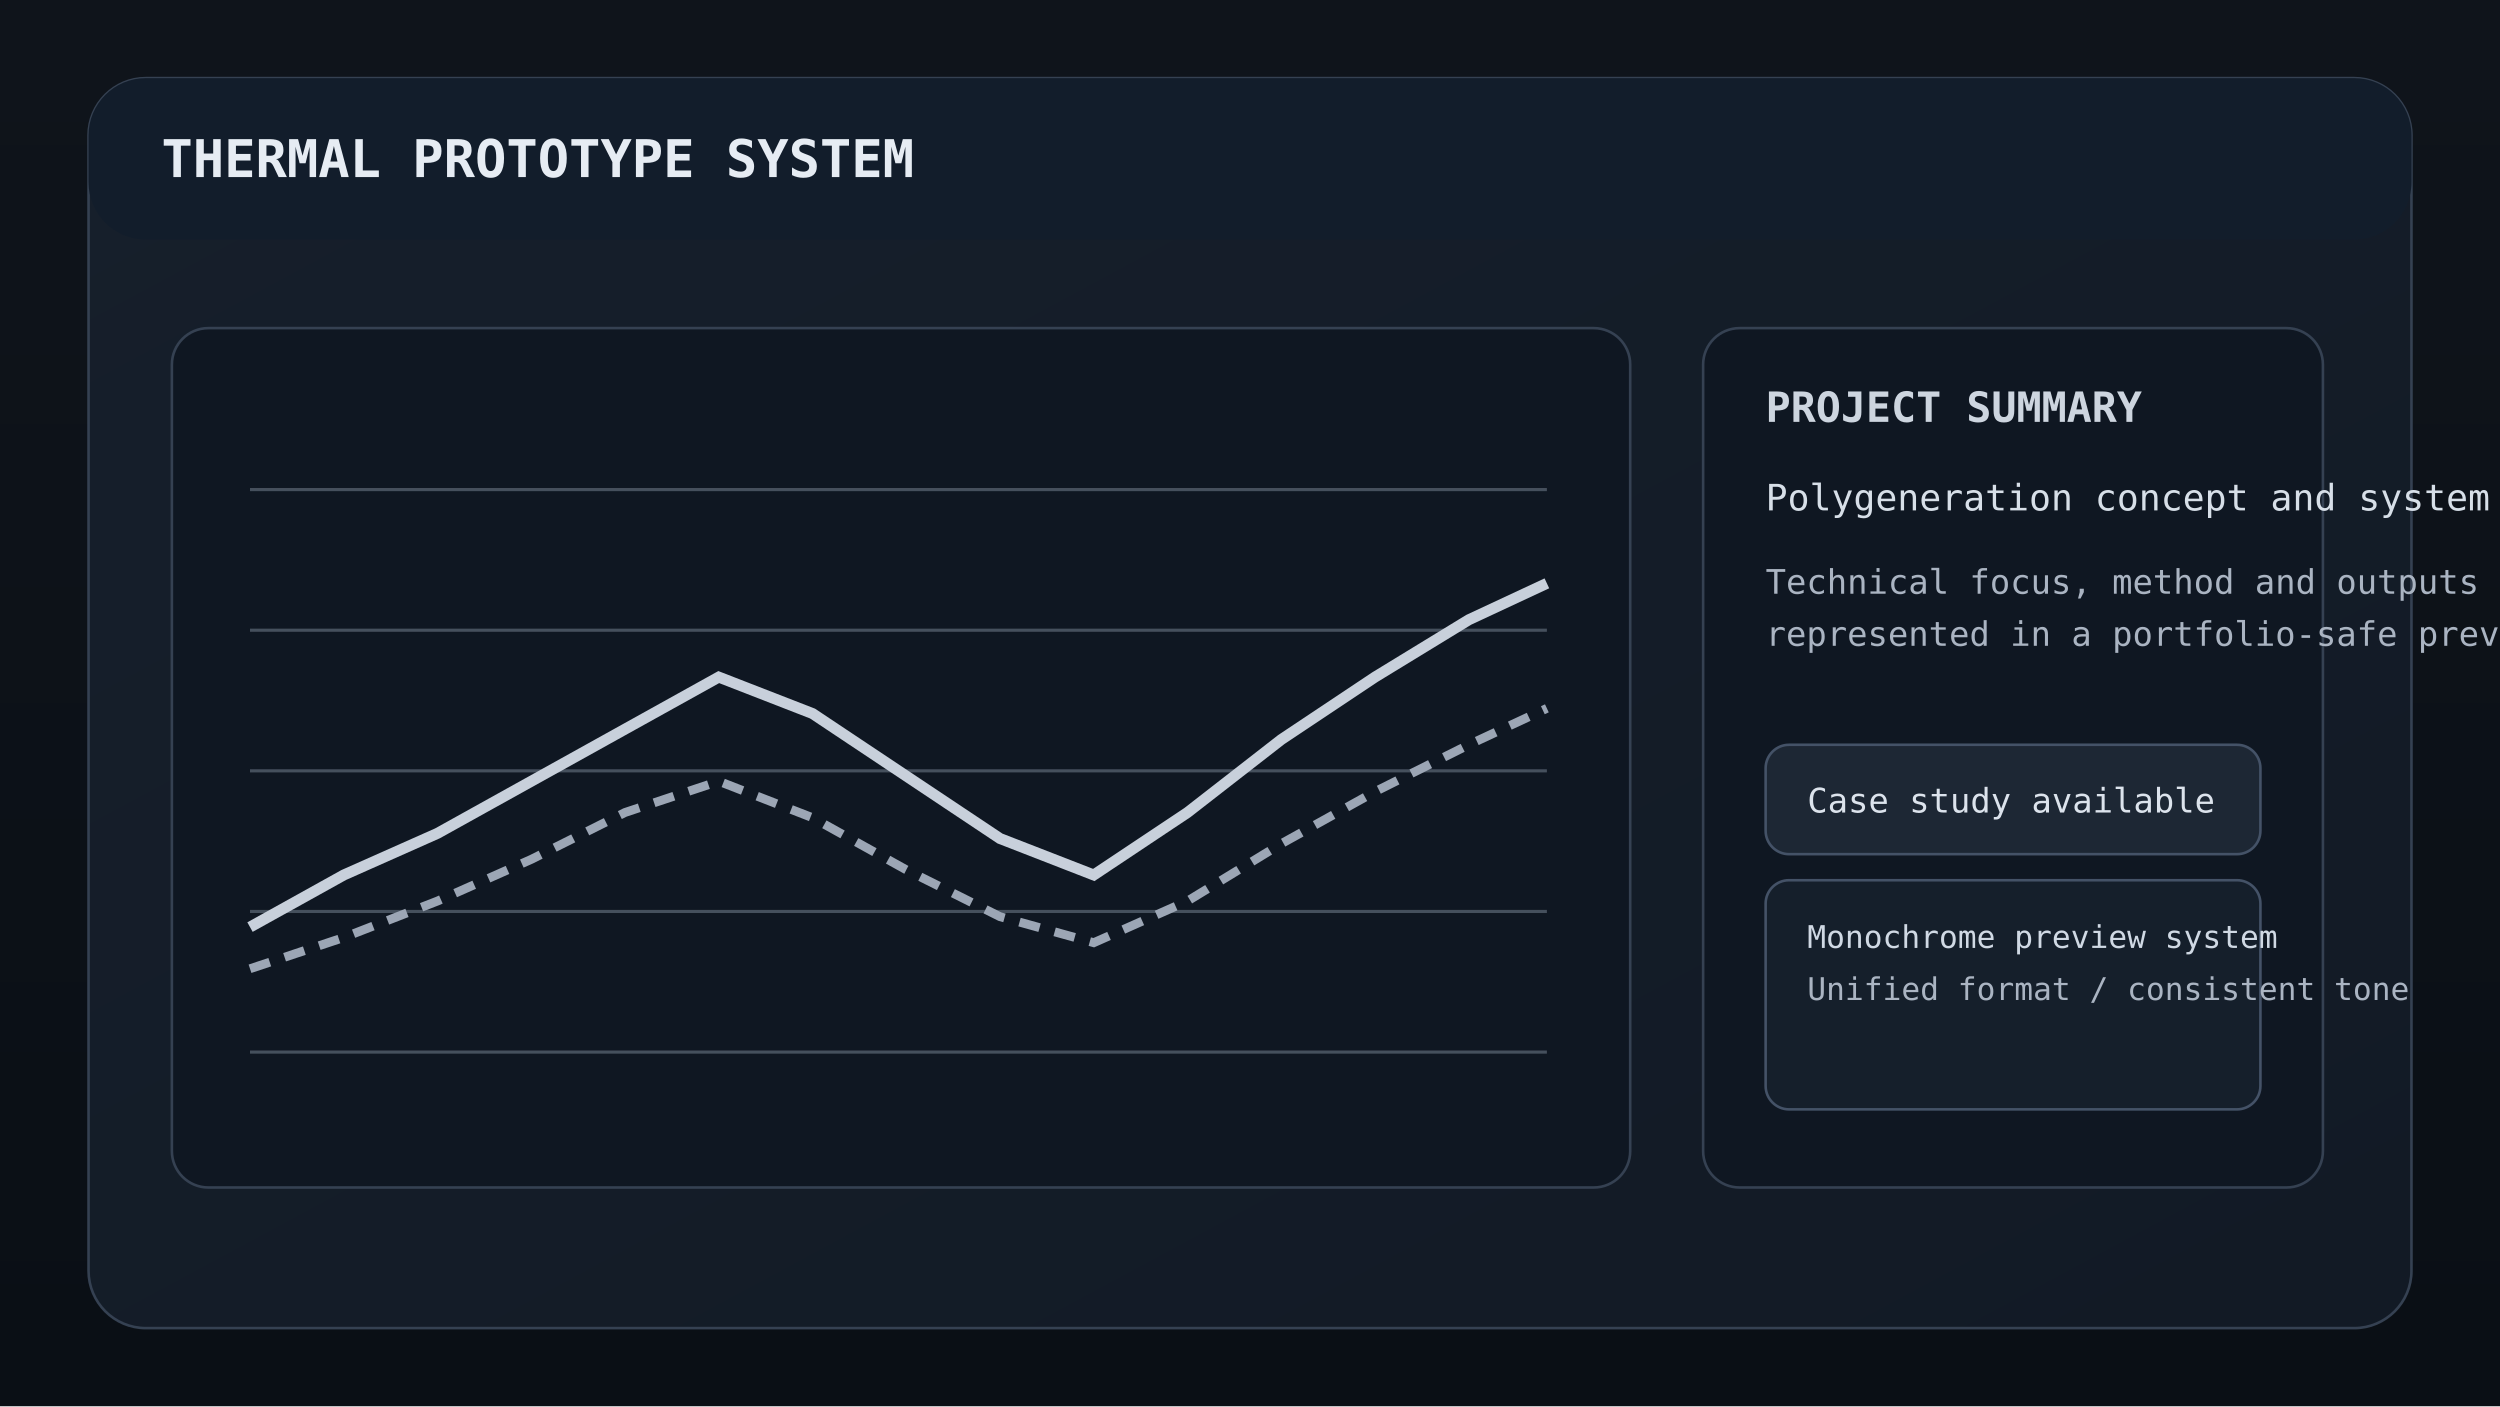
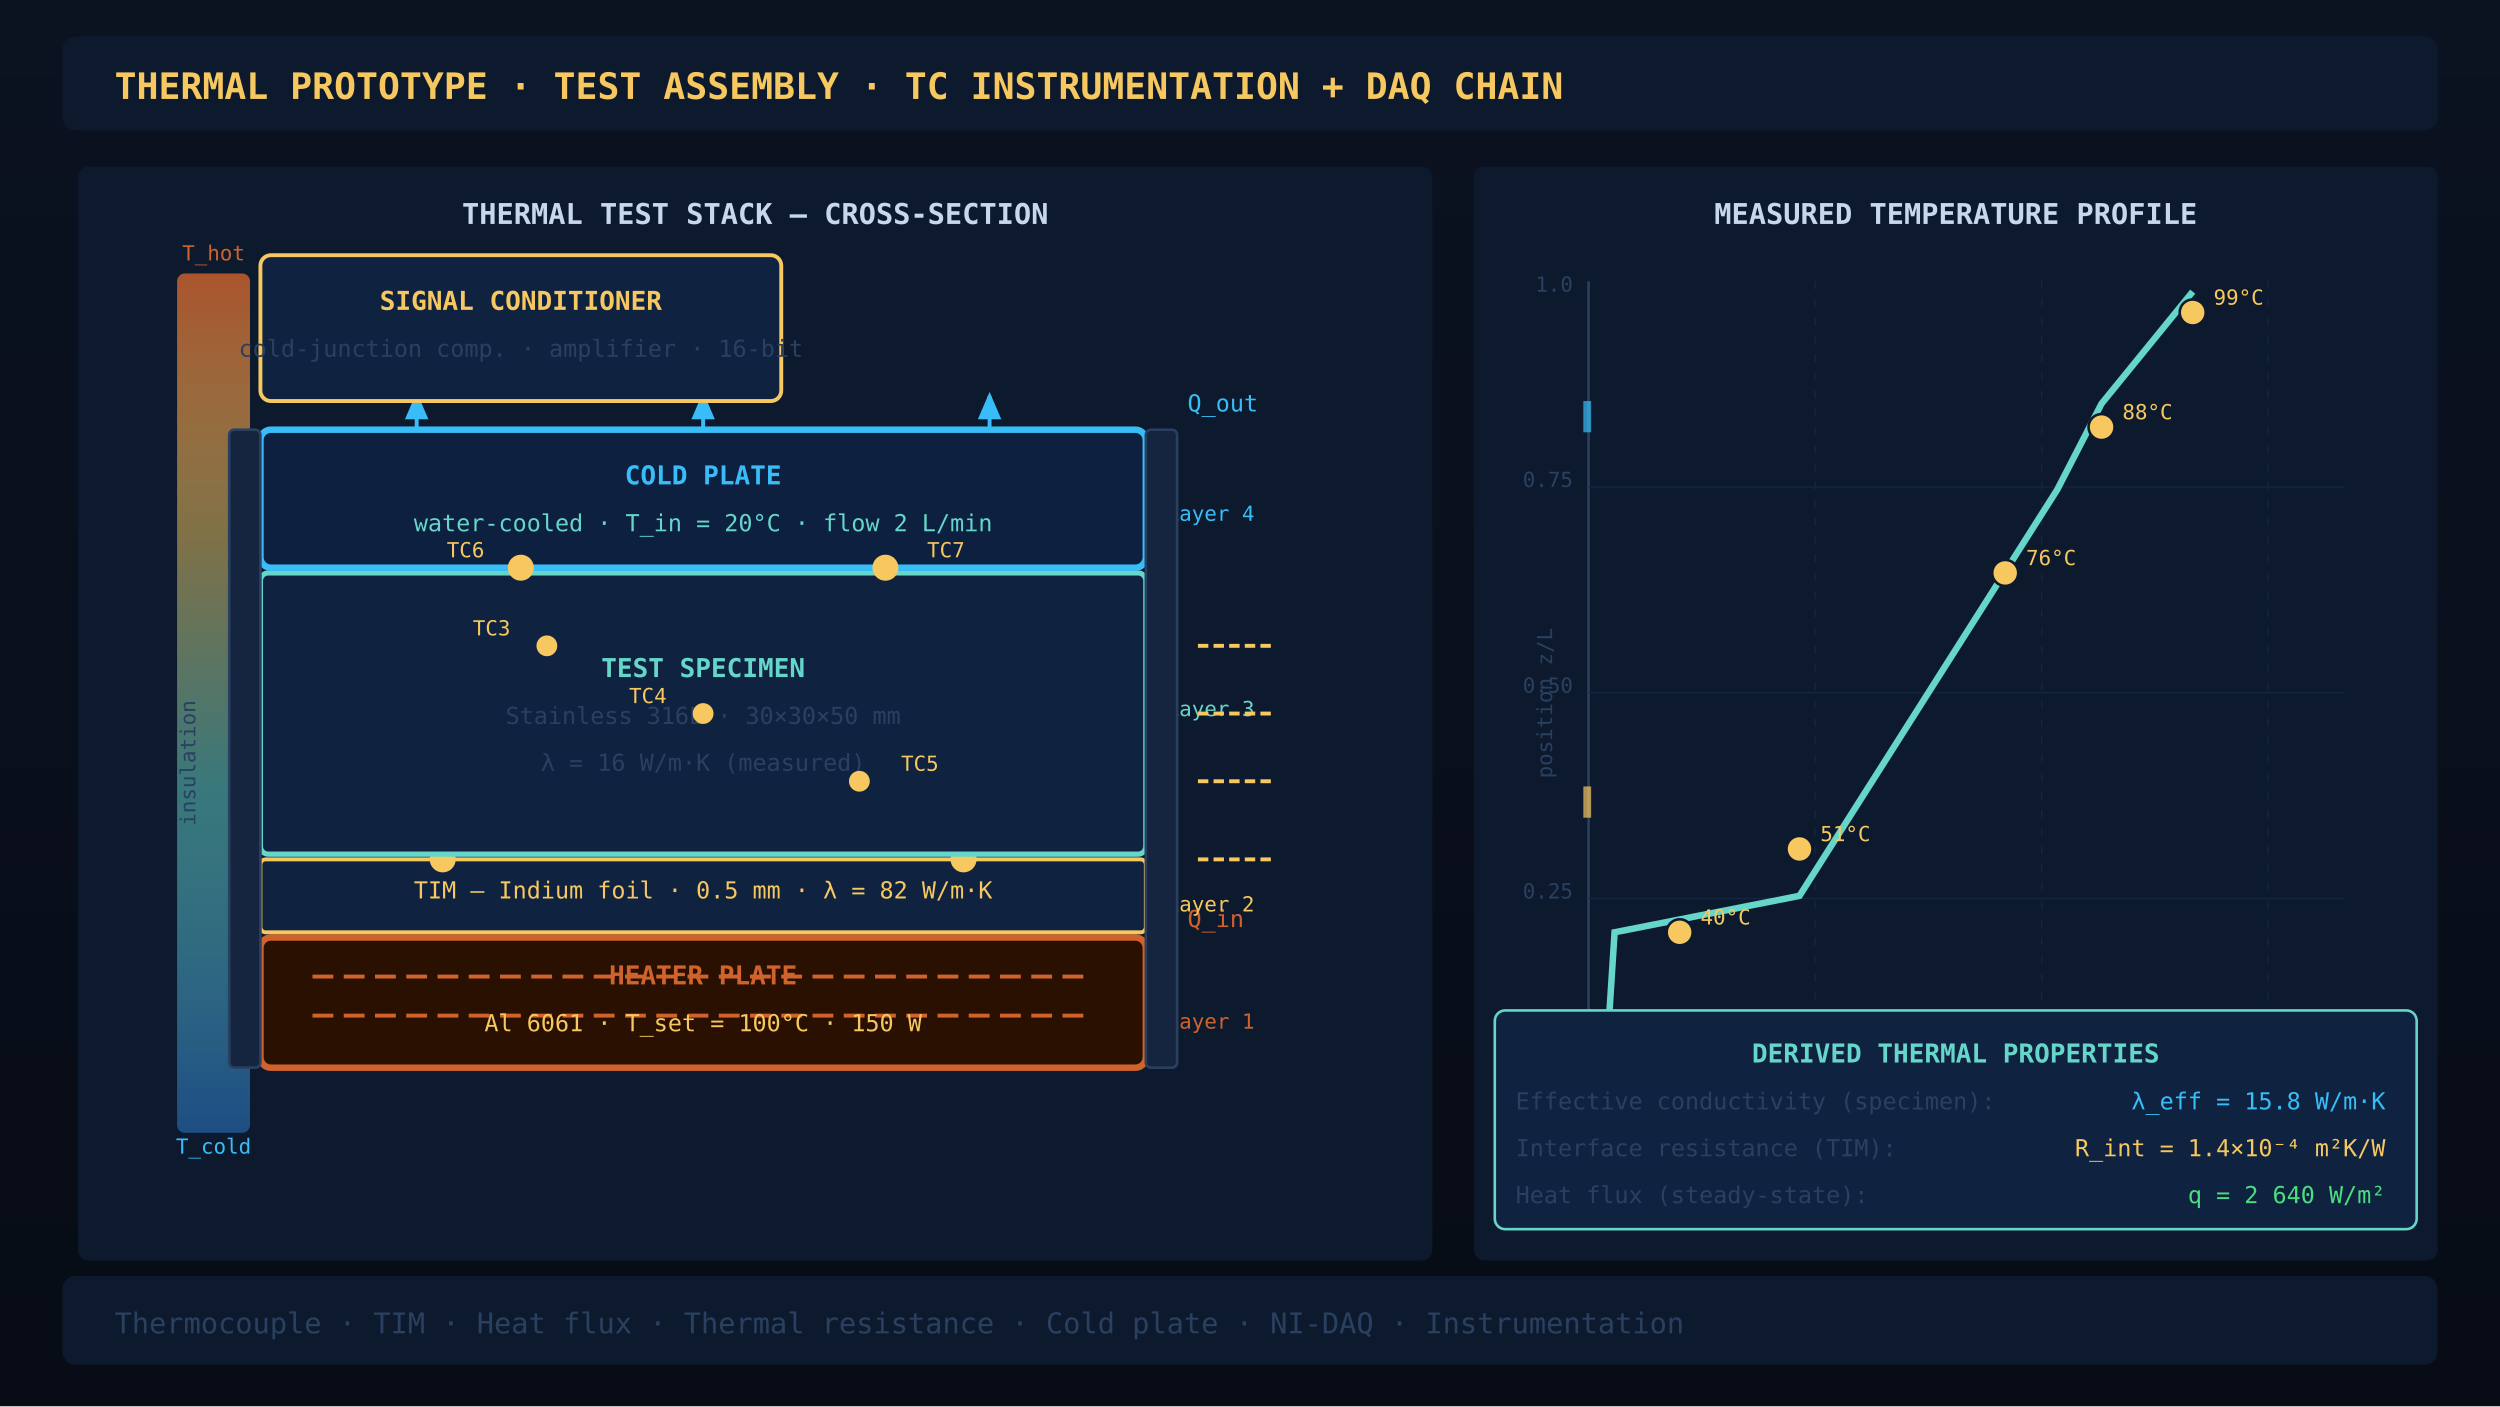
- <svg xmlns="http://www.w3.org/2000/svg" viewBox="0 0 960 540" role="img" aria-label="Polygeneration concept and system sizing">
+ <svg xmlns="http://www.w3.org/2000/svg" viewBox="0 0 960 540" role="img" aria-label="Thermal prototype test assembly thermocouple instrumentation temperature measurement DAQ">
  <defs>
    <linearGradient id="bg" x1="0" y1="0" x2="0" y2="1">
-       <stop offset="0" stop-color="#0f141b" />
-       <stop offset="1" stop-color="#0a0f15" />
+       <stop offset="0" stop-color="#0b1220" />
+       <stop offset="1" stop-color="#070c16" />
    </linearGradient>
-     <linearGradient id="panel" x1="0" y1="0" x2="1" y2="1">
-       <stop offset="0" stop-color="#161f2b" />
-       <stop offset="1" stop-color="#121a25" />
+     <linearGradient id="tgrad" x1="0" y1="1" x2="0" y2="0">
+       <stop offset="0%" stop-color="#2563a8" stop-opacity="0.7" />
+       <stop offset="40%" stop-color="#65d6c9" stop-opacity="0.5" />
+       <stop offset="70%" stop-color="#f6c85f" stop-opacity="0.5" />
+       <stop offset="100%" stop-color="#d0622c" stop-opacity="0.8" />
    </linearGradient>
+     <marker id="arr" markerWidth="7" markerHeight="6" refX="6" refY="3" orient="auto">
+       <path d="M0,0 L0,6 L7,3 z" fill="#f6c85f" />
+     </marker>
+     <marker id="arb" markerWidth="7" markerHeight="6" refX="6" refY="3" orient="auto">
+       <path d="M0,0 L0,6 L7,3 z" fill="#38bdf8" />
+     </marker>
  </defs>
  <rect width="960" height="540" fill="url(#bg)" />
-   <rect x="34" y="30" width="892" height="480" rx="22" fill="url(#panel)" stroke="#354152" />
-   <rect x="34" y="30" width="892" height="62" rx="22" fill="#121d2b" />
-   <text x="62" y="68" fill="#e6ecf3" font-family="ui-monospace, SFMono-Regular, Menlo, monospace" font-size="20" font-weight="700">THERMAL PROTOTYPE SYSTEM</text>
-   <rect x="66" y="126" width="560" height="330" rx="14" fill="#0f1722" stroke="#354152" />
-   <g stroke="#5d6876" stroke-width="1.2" opacity="0.7">
-     <line x1="96" y1="404" x2="594" y2="404" />
-     <line x1="96" y1="350" x2="594" y2="350" />
-     <line x1="96" y1="296" x2="594" y2="296" />
-     <line x1="96" y1="242" x2="594" y2="242" />
-     <line x1="96" y1="188" x2="594" y2="188" />
-   </g>
-   <polyline points="96,356 132,336 168,320 204,300 240,280 276,260 312,274 348,298 384,322 420,336 456,312 492,284 528,260 564,238 594,224" fill="none" stroke="#c8d0db" stroke-width="4.2" />
-   <polyline points="96,372 132,360 168,346 204,330 240,312 276,300 312,314 348,334 384,352 420,362 456,346 492,324 528,304 564,286 594,272" fill="none" stroke="#9ca6b5" stroke-width="3.4" stroke-dasharray="8 6" />
-   <rect x="654" y="126" width="238" height="330" rx="14" fill="#0f1722" stroke="#354152" />
-   <text x="678" y="162" fill="#cdd5df" font-family="ui-monospace,monospace" font-size="16" font-weight="700">PROJECT SUMMARY</text>
-   <text x="678" y="196" fill="#d7dfe8" font-family="ui-monospace,monospace" font-size="14">Polygeneration concept and system sizing</text>
-   <text x="678" y="228" fill="#aab4c2" font-family="ui-monospace,monospace" font-size="13">Technical focus, method and outputs</text>
-   <text x="678" y="248" fill="#aab4c2" font-family="ui-monospace,monospace" font-size="13">represented in a portfolio-safe preview</text>
-   <rect x="678" y="286" width="190" height="42" rx="9" fill="#1d2734" stroke="#445267" />
-   <text x="694" y="312" fill="#dce3ec" font-family="ui-monospace,monospace" font-size="13">Case study available</text>
-   <rect x="678" y="338" width="190" height="88" rx="9" fill="#151f2b" stroke="#445267" />
-   <text x="694" y="364" fill="#d0d9e4" font-family="ui-monospace,monospace" font-size="12">Monochrome preview system</text>
-   <text x="694" y="384" fill="#aab4c2" font-family="ui-monospace,monospace" font-size="12">Unified format / consistent tone</text>
+   <rect x="24" y="14" width="912" height="36" rx="5" fill="#0d1a2e" />
+   <text x="44" y="38" font-family="monospace" font-size="14" fill="#f6c85f" font-weight="bold">THERMAL PROTOTYPE · TEST ASSEMBLY · TC INSTRUMENTATION + DAQ CHAIN</text>
+   <rect x="30" y="64" width="520" height="420" rx="4" fill="#0d1a2e" />
+   <text x="290" y="86" font-family="monospace" font-size="11" fill="#c8d8ea" text-anchor="middle" font-weight="bold">THERMAL TEST STACK — CROSS-SECTION</text>
+   <rect x="68" y="105" width="28" height="330" fill="url(#tgrad)" rx="3" />
+   <text x="82" y="100" font-family="monospace" font-size="8" fill="#d0622c" text-anchor="middle">T_hot</text>
+   <text x="82" y="443" font-family="monospace" font-size="8" fill="#38bdf8" text-anchor="middle">T_cold</text>
+   <rect x="100" y="360" width="340" height="50" rx="4" fill="#2a1000" stroke="#d0622c" stroke-width="2.5" />
+   <line x1="120" y1="375" x2="420" y2="375" stroke="#d0622c" stroke-width="1.5" stroke-dasharray="8,4" />
+   <line x1="120" y1="390" x2="420" y2="390" stroke="#d0622c" stroke-width="1.5" stroke-dasharray="8,4" />
+   <text x="270" y="378" font-family="monospace" font-size="10" fill="#d0622c" text-anchor="middle" font-weight="bold">HEATER PLATE</text>
+   <text x="270" y="396" font-family="monospace" font-size="9" fill="#f6c85f" text-anchor="middle">Al 6061 · T_set = 100°C · 150 W</text>
+   <line x1="160" y1="358" x2="160" y2="344" stroke="#d0622c" stroke-width="2" marker-end="url(#arr)" />
+   <line x1="220" y1="358" x2="220" y2="344" stroke="#d0622c" stroke-width="2" marker-end="url(#arr)" />
+   <line x1="280" y1="358" x2="280" y2="344" stroke="#d0622c" stroke-width="2" marker-end="url(#arr)" />
+   <line x1="340" y1="358" x2="340" y2="344" stroke="#d0622c" stroke-width="2" marker-end="url(#arr)" />
+   <line x1="400" y1="358" x2="400" y2="344" stroke="#d0622c" stroke-width="2" marker-end="url(#arr)" />
+   <text x="456" y="356" font-family="monospace" font-size="9" fill="#d0622c">Q_in</text>
+   <rect x="100" y="330" width="340" height="28" rx="2" fill="#0f2240" stroke="#f6c85f" stroke-width="1.5" />
+   <text x="270" y="345" font-family="monospace" font-size="9" fill="#f6c85f" text-anchor="middle">TIM — Indium foil · 0.5 mm · λ = 82 W/m·K</text>
+   <circle cx="170" cy="330" r="5" fill="#f6c85f" />
+   <text x="152" y="324" font-family="monospace" font-size="8" fill="#f6c85f" text-anchor="end">TC1</text>
+   <circle cx="370" cy="330" r="5" fill="#f6c85f" />
+   <text x="388" y="324" font-family="monospace" font-size="8" fill="#f6c85f">TC2</text>
+   <rect x="100" y="220" width="340" height="108" rx="3" fill="#0f2240" stroke="#65d6c9" stroke-width="2" />
+   <text x="270" y="260" font-family="monospace" font-size="10" fill="#65d6c9" text-anchor="middle" font-weight="bold">TEST SPECIMEN</text>
+   <text x="270" y="278" font-family="monospace" font-size="9" fill="#2a4060" text-anchor="middle">Stainless 316L · 30×30×50 mm</text>
+   <text x="270" y="296" font-family="monospace" font-size="9" fill="#2a4060" text-anchor="middle">λ = 16 W/m·K (measured)</text>
+   <circle cx="210" cy="248" r="4" fill="#f6c85f" />
+   <text x="196" y="244" font-family="monospace" font-size="8" fill="#f6c85f" text-anchor="end">TC3</text>
+   <circle cx="270" cy="274" r="4" fill="#f6c85f" />
+   <text x="256" y="270" font-family="monospace" font-size="8" fill="#f6c85f" text-anchor="end">TC4</text>
+   <circle cx="330" cy="300" r="4" fill="#f6c85f" />
+   <text x="346" y="296" font-family="monospace" font-size="8" fill="#f6c85f">TC5</text>
+   <rect x="100" y="165" width="340" height="53" rx="4" fill="#0d2040" stroke="#38bdf8" stroke-width="2.5" />
+   <text x="270" y="186" font-family="monospace" font-size="10" fill="#38bdf8" text-anchor="middle" font-weight="bold">COLD PLATE</text>
+   <text x="270" y="204" font-family="monospace" font-size="9" fill="#65d6c9" text-anchor="middle">water-cooled · T_in = 20°C · flow 2 L/min</text>
+   <circle cx="200" cy="218" r="5" fill="#f6c85f" />
+   <text x="186" y="214" font-family="monospace" font-size="8" fill="#f6c85f" text-anchor="end">TC6</text>
+   <circle cx="340" cy="218" r="5" fill="#f6c85f" />
+   <text x="356" y="214" font-family="monospace" font-size="8" fill="#f6c85f">TC7</text>
+   <line x1="160" y1="165" x2="160" y2="152" stroke="#38bdf8" stroke-width="1.5" marker-end="url(#arb)" />
+   <line x1="270" y1="165" x2="270" y2="152" stroke="#38bdf8" stroke-width="1.5" marker-end="url(#arb)" />
+   <line x1="380" y1="165" x2="380" y2="152" stroke="#38bdf8" stroke-width="1.5" marker-end="url(#arb)" />
+   <text x="456" y="158" font-family="monospace" font-size="9" fill="#38bdf8">Q_out</text>
+   <text x="448" y="395" font-family="monospace" font-size="8" fill="#d0622c">Layer 1</text>
+   <text x="448" y="350" font-family="monospace" font-size="8" fill="#f6c85f">Layer 2</text>
+   <text x="448" y="275" font-family="monospace" font-size="8" fill="#65d6c9">Layer 3</text>
+   <text x="448" y="200" font-family="monospace" font-size="8" fill="#38bdf8">Layer 4</text>
+   <rect x="88" y="165" width="12" height="245" rx="2" fill="#152540" stroke="#2a4060" stroke-width="1" />
+   <text x="75" y="293" font-family="monospace" font-size="8" fill="#2a4060" text-anchor="middle" transform="rotate(-90,75,293)">insulation</text>
+   <rect x="440" y="165" width="12" height="245" rx="2" fill="#152540" stroke="#2a4060" stroke-width="1" />
+   <line x1="460" y1="248" x2="490" y2="248" stroke="#f6c85f" stroke-width="1.5" stroke-dasharray="4,2" />
+   <line x1="460" y1="274" x2="490" y2="274" stroke="#f6c85f" stroke-width="1.5" stroke-dasharray="4,2" />
+   <line x1="460" y1="300" x2="490" y2="300" stroke="#f6c85f" stroke-width="1.5" stroke-dasharray="4,2" />
+   <line x1="460" y1="330" x2="490" y2="330" stroke="#f6c85f" stroke-width="1.5" stroke-dasharray="4,2" />
+   <rect x="100" y="98" width="200" height="56" rx="4" fill="#0f2240" stroke="#f6c85f" stroke-width="1.5" />
+   <text x="200" y="119" font-family="monospace" font-size="10" fill="#f6c85f" text-anchor="middle" font-weight="bold">SIGNAL CONDITIONER</text>
+   <text x="200" y="137" font-family="monospace" font-size="9" fill="#2a4060" text-anchor="middle">cold-junction comp. · amplifier · 16-bit</text>
+   <rect x="566" y="64" width="370" height="420" rx="4" fill="#0d1a2e" />
+   <text x="751" y="86" font-family="monospace" font-size="11" fill="#c8d8ea" text-anchor="middle" font-weight="bold">MEASURED TEMPERATURE PROFILE</text>
+   <line x1="610" y1="108" x2="610" y2="420" stroke="#2a4060" stroke-width="1" />
+   <line x1="610" y1="420" x2="900" y2="420" stroke="#2a4060" stroke-width="1" />
+   <text x="604" y="424" font-family="monospace" font-size="8" fill="#2a4060" text-anchor="end">0</text>
+   <text x="604" y="345" font-family="monospace" font-size="8" fill="#2a4060" text-anchor="end">0.25</text>
+   <text x="604" y="266" font-family="monospace" font-size="8" fill="#2a4060" text-anchor="end">0.50</text>
+   <text x="604" y="187" font-family="monospace" font-size="8" fill="#2a4060" text-anchor="end">0.75</text>
+   <text x="604" y="112" font-family="monospace" font-size="8" fill="#2a4060" text-anchor="end">1.0</text>
+   <text x="596" y="270" font-family="monospace" font-size="8" fill="#2a4060" text-anchor="middle" transform="rotate(-90,596,270)">position z/L</text>
+   <text x="610" y="436" font-family="monospace" font-size="8" fill="#2a4060" text-anchor="middle">20</text>
+   <text x="697" y="436" font-family="monospace" font-size="8" fill="#2a4060" text-anchor="middle">50</text>
+   <text x="784" y="436" font-family="monospace" font-size="8" fill="#2a4060" text-anchor="middle">80</text>
+   <text x="871" y="436" font-family="monospace" font-size="8" fill="#2a4060" text-anchor="middle">110°C</text>
+   <line x1="697" y1="108" x2="697" y2="420" stroke="#152540" stroke-width="0.5" stroke-dasharray="3,4" />
+   <line x1="784" y1="108" x2="784" y2="420" stroke="#152540" stroke-width="0.5" stroke-dasharray="3,4" />
+   <line x1="871" y1="108" x2="871" y2="420" stroke="#152540" stroke-width="0.5" stroke-dasharray="3,4" />
+   <line x1="610" y1="345" x2="900" y2="345" stroke="#152540" stroke-width="0.5" />
+   <line x1="610" y1="266" x2="900" y2="266" stroke="#152540" stroke-width="0.5" />
+   <line x1="610" y1="187" x2="900" y2="187" stroke="#152540" stroke-width="0.5" />
+   <polyline points="616,420 620,358 691,344 790,188 807,155 842,112" fill="none" stroke="#65d6c9" stroke-width="2.5" />
+   <circle cx="616" cy="420" r="5" fill="#f6c85f" stroke="#0d1a2e" stroke-width="1" />
+   <text x="624" y="418" font-family="monospace" font-size="8" fill="#f6c85f">22°C</text>
+   <circle cx="645" cy="358" r="5" fill="#f6c85f" stroke="#0d1a2e" stroke-width="1" />
+   <text x="653" y="355" font-family="monospace" font-size="8" fill="#f6c85f">40°C</text>
+   <circle cx="691" cy="326" r="5" fill="#f6c85f" stroke="#0d1a2e" stroke-width="1" />
+   <text x="699" y="323" font-family="monospace" font-size="8" fill="#f6c85f">51°C</text>
+   <circle cx="770" cy="220" r="5" fill="#f6c85f" stroke="#0d1a2e" stroke-width="1" />
+   <text x="778" y="217" font-family="monospace" font-size="8" fill="#f6c85f">76°C</text>
+   <circle cx="807" cy="164" r="5" fill="#f6c85f" stroke="#0d1a2e" stroke-width="1" />
+   <text x="815" y="161" font-family="monospace" font-size="8" fill="#f6c85f">88°C</text>
+   <circle cx="842" cy="120" r="5" fill="#f6c85f" stroke="#0d1a2e" stroke-width="1" />
+   <text x="850" y="117" font-family="monospace" font-size="8" fill="#f6c85f">99°C</text>
+   <rect x="608" y="154" width="3" height="12" fill="#38bdf8" opacity="0.7" />
+   <rect x="608" y="302" width="3" height="12" fill="#f6c85f" opacity="0.7" />
+   <rect x="608" y="400" width="3" height="12" fill="#d0622c" opacity="0.7" />
+   <rect x="574" y="388" width="354" height="84" rx="4" fill="#0f2240" stroke="#65d6c9" stroke-width="1" />
+   <text x="751" y="408" font-family="monospace" font-size="10" fill="#65d6c9" text-anchor="middle" font-weight="bold">DERIVED THERMAL PROPERTIES</text>
+   <text x="582" y="426" font-family="monospace" font-size="9" fill="#2a4060">Effective conductivity (specimen):</text>
+   <text x="916" y="426" font-family="monospace" font-size="9" fill="#38bdf8" text-anchor="end">λ_eff = 15.8 W/m·K</text>
+   <text x="582" y="444" font-family="monospace" font-size="9" fill="#2a4060">Interface resistance (TIM):</text>
+   <text x="916" y="444" font-family="monospace" font-size="9" fill="#f6c85f" text-anchor="end">R_int = 1.4×10⁻⁴ m²K/W</text>
+   <text x="582" y="462" font-family="monospace" font-size="9" fill="#2a4060">Heat flux (steady-state):</text>
+   <text x="916" y="462" font-family="monospace" font-size="9" fill="#4ade80" text-anchor="end">q = 2 640 W/m²</text>
+   <rect x="24" y="490" width="912" height="34" rx="5" fill="#0d1a2e" />
+   <text x="44" y="512" font-family="monospace" font-size="11" fill="#2a4060">Thermocouple · TIM · Heat flux · Thermal resistance · Cold plate · NI-DAQ · Instrumentation</text>
</svg>
